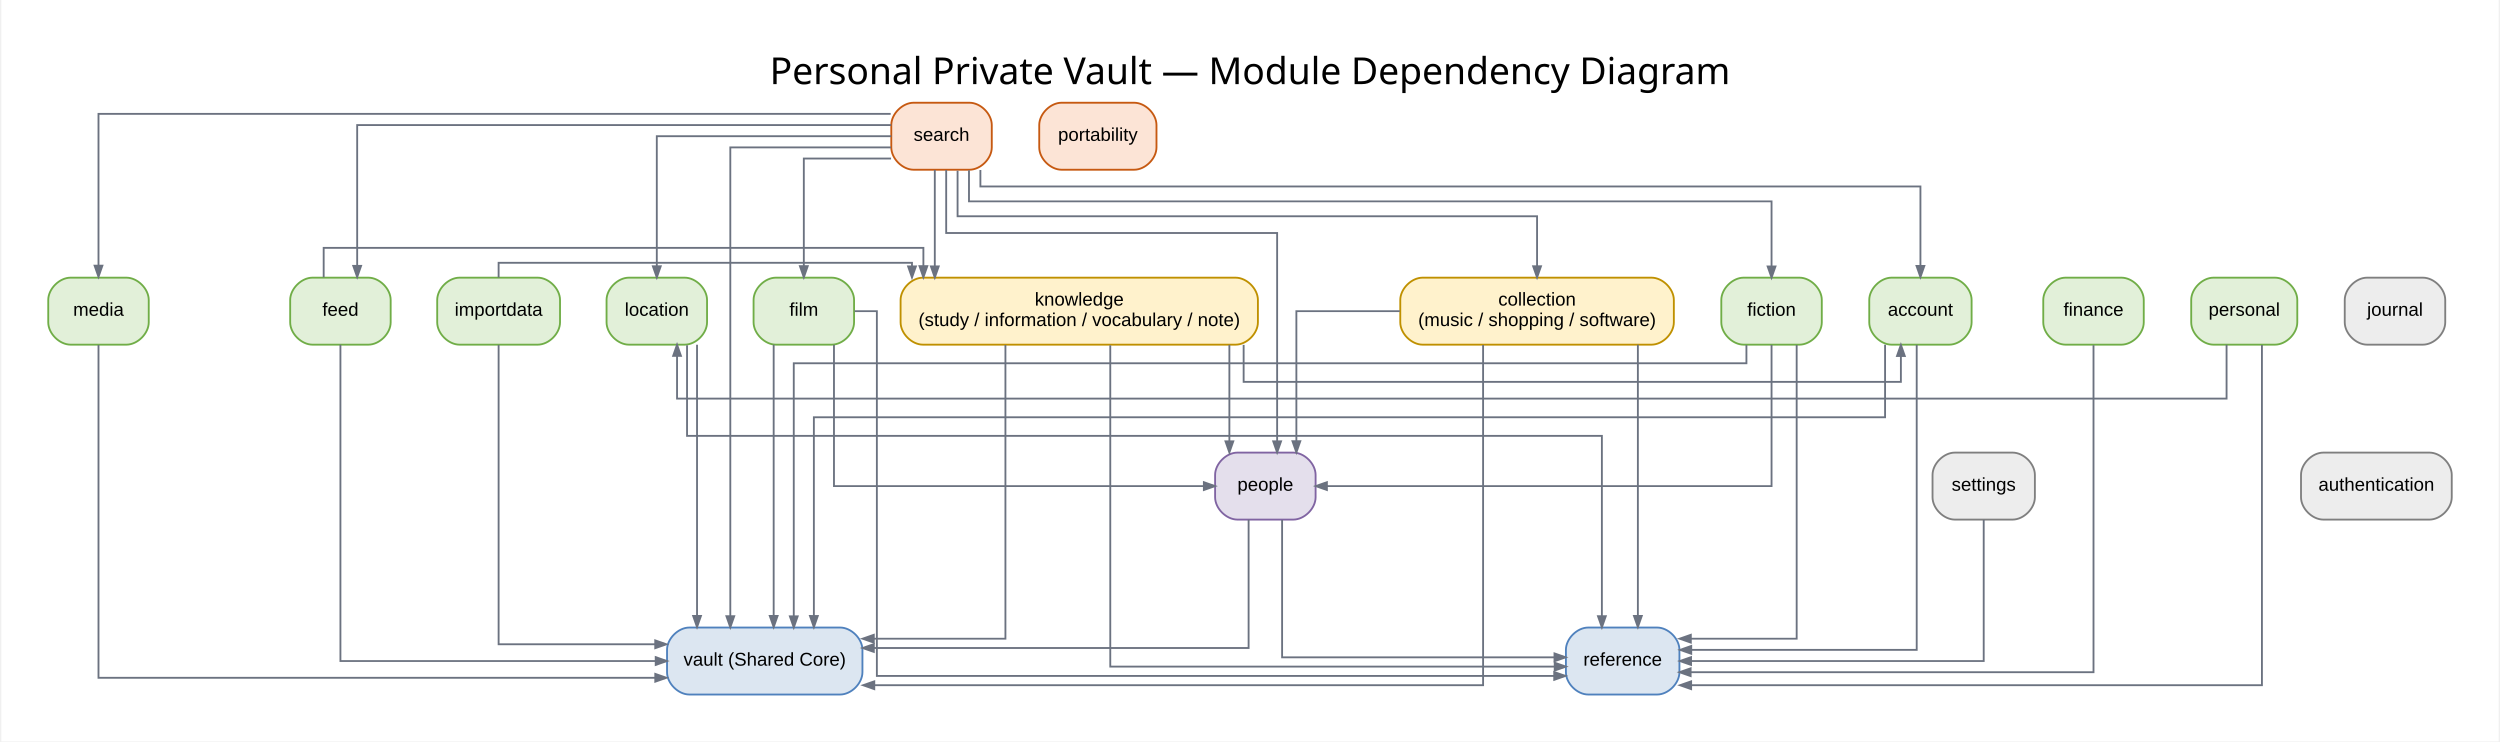
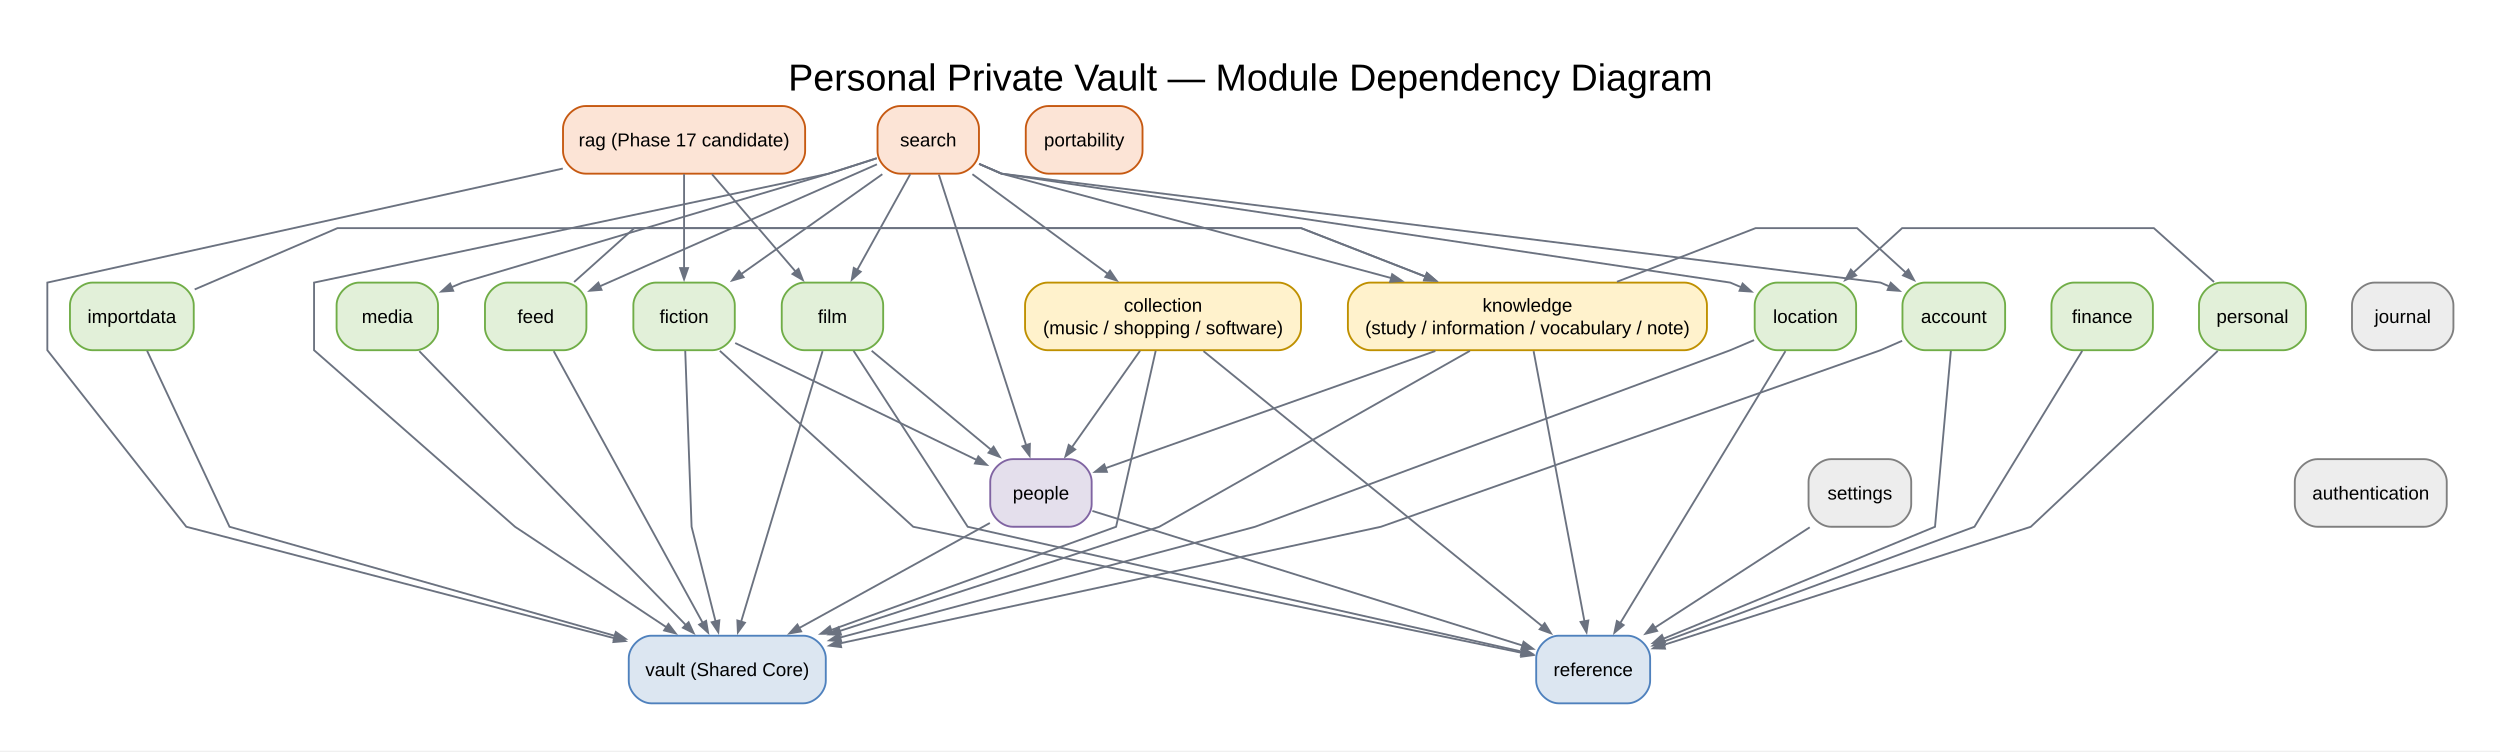
- <svg xmlns="http://www.w3.org/2000/svg" width="1342pt" height="398pt" viewBox="0.00 0.00 1341.90 398.40">
-   <g id="graph0" class="graph" transform="scale(1 1) rotate(0) translate(25.2 373.2)">
-     <polygon fill="white" stroke="transparent" points="-25.2,25.2 -25.2,-373.2 1316.7,-373.2 1316.7,25.2 -25.2,25.2" />
-     <text text-anchor="middle" x="645.75" y="-328" font-family="Arial Bold" font-size="20.00">Personal Private Vault — Module Dependency Diagram</text>
+ <svg xmlns="http://www.w3.org/2000/svg" width="1331pt" height="400pt" viewBox="0.00 0.00 1331.00 400.00">
+   <g id="graph0" class="graph" transform="scale(1 1) rotate(0) translate(25.2 374.45)">
+     <polygon fill="white" stroke="none" points="-25.2,25.2 -25.2,-374.45 1306.2,-374.45 1306.2,25.2 -25.2,25.2" />
+     <text xml:space="preserve" text-anchor="middle" x="640.5" y="-326.25" font-family="Arial" font-size="20.00">Personal Private Vault — Module Dependency Diagram</text>
    <g id="node1" class="node">
-       <path fill="#fce4d6" stroke="#c65911" d="M495,-318C495,-318 465,-318 465,-318 459,-318 453,-312 453,-306 453,-306 453,-294 453,-294 453,-288 459,-282 465,-282 465,-282 495,-282 495,-282 501,-282 507,-288 507,-294 507,-294 507,-306 507,-306 507,-312 501,-318 495,-318" />
-       <text text-anchor="middle" x="480" y="-297.5" font-family="Arial" font-size="10.00">search</text>
+       <path fill="#fce4d6" stroke="#c65911" d="M484,-318C484,-318 454,-318 454,-318 448,-318 442,-312 442,-306 442,-306 442,-294 442,-294 442,-288 448,-282 454,-282 454,-282 484,-282 484,-282 490,-282 496,-288 496,-294 496,-294 496,-306 496,-306 496,-312 490,-318 484,-318" />
+       <text xml:space="preserve" text-anchor="middle" x="469" y="-296.5" font-family="Arial" font-size="10.00">search</text>
    </g>
    <g id="node3" class="node">
-       <path fill="#e2f0d9" stroke="#70ad47" d="M172,-224C172,-224 142,-224 142,-224 136,-224 130,-218 130,-212 130,-212 130,-200 130,-200 130,-194 136,-188 142,-188 142,-188 172,-188 172,-188 178,-188 184,-194 184,-200 184,-200 184,-212 184,-212 184,-218 178,-224 172,-224" />
-       <text text-anchor="middle" x="157" y="-203.5" font-family="Arial" font-size="10.00">feed</text>
+       <path fill="#e2f0d9" stroke="#70ad47" d="M275,-224C275,-224 245,-224 245,-224 239,-224 233,-218 233,-212 233,-212 233,-200 233,-200 233,-194 239,-188 245,-188 245,-188 275,-188 275,-188 281,-188 287,-194 287,-200 287,-200 287,-212 287,-212 287,-218 281,-224 275,-224" />
+       <text xml:space="preserve" text-anchor="middle" x="260" y="-202.5" font-family="Arial" font-size="10.00">feed</text>
+     </g>
+     <g id="edge41" class="edge">
+       <path fill="none" stroke="#6b7280" d="M441.68,-286.97C403.81,-270.31 335.41,-240.19 294.2,-222.05" />
+       <polygon fill="#6b7280" stroke="#6b7280" points="295.05,-220.14 288.72,-219.64 293.36,-223.98 295.05,-220.14" />
+     </g>
+     <g id="node5" class="node">
+       <path fill="#fff2cc" stroke="#bf9000" d="M871.58,-224C871.58,-224 704.42,-224 704.42,-224 698.42,-224 692.42,-218 692.42,-212 692.42,-212 692.42,-200 692.42,-200 692.42,-194 698.42,-188 704.42,-188 704.42,-188 871.58,-188 871.58,-188 877.58,-188 883.58,-194 883.58,-200 883.58,-200 883.58,-212 883.58,-212 883.58,-218 877.58,-224 871.58,-224" />
+       <text xml:space="preserve" text-anchor="middle" x="788" y="-208.5" font-family="Arial" font-size="10.00">knowledge</text>
+       <text xml:space="preserve" text-anchor="middle" x="788" y="-196.5" font-family="Arial" font-size="10.00">(study / information / vocabulary / note)</text>
    </g>
    <g id="edge38" class="edge">
-       <path fill="none" stroke="#6b7280" d="M452.96,-306C376.79,-306 166,-306 166,-306 166,-306 166,-230.34 166,-230.34" />
-       <polygon fill="#6b7280" stroke="#6b7280" points="168.1,-230.34 166,-224.34 163.9,-230.34 168.1,-230.34" />
-     </g>
-     <g id="node5" class="node">
-       <path fill="#fff2cc" stroke="#bf9000" d="M638,-224C638,-224 470,-224 470,-224 464,-224 458,-218 458,-212 458,-212 458,-200 458,-200 458,-194 464,-188 470,-188 470,-188 638,-188 638,-188 644,-188 650,-194 650,-200 650,-200 650,-212 650,-212 650,-218 644,-224 638,-224" />
-       <text text-anchor="middle" x="554" y="-209" font-family="Arial" font-size="10.00">knowledge</text>
-       <text text-anchor="middle" x="554" y="-198" font-family="Arial" font-size="10.00">(study / information / vocabulary / note)</text>
+       <path fill="none" stroke="#6b7280" d="M496.09,-287.19C502.74,-284.29 508,-282 508,-282 508,-282 632.6,-248.63 715.56,-226.4" />
+       <polygon fill="#6b7280" stroke="#6b7280" points="715.99,-228.46 721.24,-224.88 714.9,-224.41 715.99,-228.46" />
+     </g>
+     <g id="node6" class="node">
+       <path fill="#fff2cc" stroke="#bf9000" d="M655.46,-224C655.46,-224 532.54,-224 532.54,-224 526.54,-224 520.54,-218 520.54,-212 520.54,-212 520.54,-200 520.54,-200 520.54,-194 526.54,-188 532.54,-188 532.54,-188 655.46,-188 655.46,-188 661.46,-188 667.46,-194 667.46,-200 667.46,-200 667.46,-212 667.46,-212 667.46,-218 661.46,-224 655.46,-224" />
+       <text xml:space="preserve" text-anchor="middle" x="594" y="-208.5" font-family="Arial" font-size="10.00">collection</text>
+       <text xml:space="preserve" text-anchor="middle" x="594" y="-196.5" font-family="Arial" font-size="10.00">(music / shopping / software)</text>
+     </g>
+     <g id="edge39" class="edge">
+       <path fill="none" stroke="#6b7280" d="M492.51,-281.7C512.94,-266.66 542.62,-244.82 564.61,-228.63" />
+       <polygon fill="#6b7280" stroke="#6b7280" points="565.79,-230.37 569.37,-225.12 563.3,-226.99 565.79,-230.37" />
+     </g>
+     <g id="node7" class="node">
+       <path fill="#e2f0d9" stroke="#70ad47" d="M1030.33,-224C1030.33,-224 999.67,-224 999.67,-224 993.67,-224 987.67,-218 987.67,-212 987.67,-212 987.67,-200 987.67,-200 987.67,-194 993.67,-188 999.67,-188 999.67,-188 1030.33,-188 1030.33,-188 1036.33,-188 1042.33,-194 1042.33,-200 1042.33,-200 1042.33,-212 1042.33,-212 1042.33,-218 1036.33,-224 1030.33,-224" />
+       <text xml:space="preserve" text-anchor="middle" x="1015" y="-202.5" font-family="Arial" font-size="10.00">account</text>
+     </g>
+     <g id="edge40" class="edge">
+       <path fill="none" stroke="#6b7280" d="M496.09,-287.19C502.74,-284.29 508,-282 508,-282 508,-282 976,-224 976,-224 976,-224 977.97,-223.14 981.02,-221.81" />
+       <polygon fill="#6b7280" stroke="#6b7280" points="981.44,-223.92 986.1,-219.6 979.76,-220.07 981.44,-223.92" />
+     </g>
+     <g id="node8" class="node">
+       <path fill="#e2f0d9" stroke="#70ad47" d="M354,-224C354,-224 324,-224 324,-224 318,-224 312,-218 312,-212 312,-212 312,-200 312,-200 312,-194 318,-188 324,-188 324,-188 354,-188 354,-188 360,-188 366,-194 366,-200 366,-200 366,-212 366,-212 366,-218 360,-224 354,-224" />
+       <text xml:space="preserve" text-anchor="middle" x="339" y="-202.5" font-family="Arial" font-size="10.00">fiction</text>
+     </g>
+     <g id="edge34" class="edge">
+       <path fill="none" stroke="#6b7280" d="M444.55,-281.7C423.21,-266.6 392.17,-244.63 369.27,-228.42" />
+       <polygon fill="#6b7280" stroke="#6b7280" points="370.69,-226.85 364.58,-225.1 368.26,-230.28 370.69,-226.85" />
+     </g>
+     <g id="node9" class="node">
+       <path fill="#e2f0d9" stroke="#70ad47" d="M433,-224C433,-224 403,-224 403,-224 397,-224 391,-218 391,-212 391,-212 391,-200 391,-200 391,-194 397,-188 403,-188 403,-188 433,-188 433,-188 439,-188 445,-194 445,-200 445,-200 445,-212 445,-212 445,-218 439,-224 433,-224" />
+       <text xml:space="preserve" text-anchor="middle" x="418" y="-202.5" font-family="Arial" font-size="10.00">film</text>
    </g>
    <g id="edge35" class="edge">
-       <path fill="none" stroke="#6b7280" d="M476.38,-281.88C476.38,-281.88 476.38,-230.07 476.38,-230.07" />
-       <polygon fill="#6b7280" stroke="#6b7280" points="478.48,-230.07 476.38,-224.07 474.28,-230.07 478.48,-230.07" />
-     </g>
-     <g id="node6" class="node">
-       <path fill="#fff2cc" stroke="#bf9000" d="M861.5,-224C861.5,-224 738.5,-224 738.5,-224 732.5,-224 726.5,-218 726.5,-212 726.5,-212 726.5,-200 726.5,-200 726.5,-194 732.5,-188 738.5,-188 738.5,-188 861.5,-188 861.5,-188 867.5,-188 873.5,-194 873.5,-200 873.5,-200 873.5,-212 873.5,-212 873.5,-218 867.5,-224 861.5,-224" />
-       <text text-anchor="middle" x="800" y="-209" font-family="Arial" font-size="10.00">collection</text>
-       <text text-anchor="middle" x="800" y="-198" font-family="Arial" font-size="10.00">(music / shopping / software)</text>
+       <path fill="none" stroke="#6b7280" d="M459.41,-281.7C451.43,-267.3 439.99,-246.67 431.16,-230.74" />
+       <polygon fill="#6b7280" stroke="#6b7280" points="433.03,-229.78 428.28,-225.55 429.36,-231.82 433.03,-229.78" />
+     </g>
+     <g id="node10" class="node">
+       <path fill="#e2f0d9" stroke="#70ad47" d="M196,-224C196,-224 166,-224 166,-224 160,-224 154,-218 154,-212 154,-212 154,-200 154,-200 154,-194 160,-188 166,-188 166,-188 196,-188 196,-188 202,-188 208,-194 208,-200 208,-200 208,-212 208,-212 208,-218 202,-224 196,-224" />
+       <text xml:space="preserve" text-anchor="middle" x="181" y="-202.5" font-family="Arial" font-size="10.00">media</text>
    </g>
    <g id="edge36" class="edge">
-       <path fill="none" stroke="#6b7280" d="M488.62,-281.51C488.62,-269.86 488.62,-257 488.62,-257 488.62,-257 800,-257 800,-257 800,-257 800,-230.12 800,-230.12" />
-       <polygon fill="#6b7280" stroke="#6b7280" points="802.1,-230.12 800,-224.12 797.9,-230.12 802.1,-230.12" />
-     </g>
-     <g id="node7" class="node">
-       <path fill="#e2f0d9" stroke="#70ad47" d="M1021.5,-224C1021.5,-224 990.5,-224 990.5,-224 984.5,-224 978.5,-218 978.5,-212 978.5,-212 978.5,-200 978.5,-200 978.5,-194 984.5,-188 990.5,-188 990.5,-188 1021.5,-188 1021.5,-188 1027.5,-188 1033.5,-194 1033.5,-200 1033.5,-200 1033.5,-212 1033.5,-212 1033.5,-218 1027.5,-224 1021.5,-224" />
-       <text text-anchor="middle" x="1006" y="-203.5" font-family="Arial" font-size="10.00">account</text>
+       <path fill="none" stroke="#6b7280" d="M441.57,-290.2C428.64,-286.05 416,-282 416,-282 416,-282 221,-224 221,-224 221,-224 218.69,-223.02 215.18,-221.53" />
+       <polygon fill="#6b7280" stroke="#6b7280" points="216.08,-219.63 209.74,-219.21 214.44,-223.49 216.08,-219.63" />
+     </g>
+     <g id="node11" class="node">
+       <path fill="#e2f0d9" stroke="#70ad47" d="M951,-224C951,-224 921,-224 921,-224 915,-224 909,-218 909,-212 909,-212 909,-200 909,-200 909,-194 915,-188 921,-188 921,-188 951,-188 951,-188 957,-188 963,-194 963,-200 963,-200 963,-212 963,-212 963,-218 957,-224 951,-224" />
+       <text xml:space="preserve" text-anchor="middle" x="936" y="-202.5" font-family="Arial" font-size="10.00">location</text>
    </g>
    <g id="edge37" class="edge">
-       <path fill="none" stroke="#6b7280" d="M500.88,-281.84C500.88,-276.96 500.88,-273 500.88,-273 500.88,-273 1006,-273 1006,-273 1006,-273 1006,-230.31 1006,-230.31" />
-       <polygon fill="#6b7280" stroke="#6b7280" points="1008.1,-230.31 1006,-224.31 1003.9,-230.31 1008.1,-230.31" />
-     </g>
-     <g id="node8" class="node">
-       <path fill="#e2f0d9" stroke="#70ad47" d="M941,-224C941,-224 911,-224 911,-224 905,-224 899,-218 899,-212 899,-212 899,-200 899,-200 899,-194 905,-188 911,-188 911,-188 941,-188 941,-188 947,-188 953,-194 953,-200 953,-200 953,-212 953,-212 953,-218 947,-224 941,-224" />
-       <text text-anchor="middle" x="926" y="-203.5" font-family="Arial" font-size="10.00">fiction</text>
+       <path fill="none" stroke="#6b7280" d="M496.09,-287.19C502.74,-284.29 508,-282 508,-282 508,-282 896,-224 896,-224 896,-224 898.31,-223.02 901.82,-221.53" />
+       <polygon fill="#6b7280" stroke="#6b7280" points="902.56,-223.49 907.26,-219.21 900.92,-219.63 902.56,-223.49" />
+     </g>
+     <g id="node15" class="node">
+       <path fill="#e4dfec" stroke="#8064a2" d="M544,-130C544,-130 514,-130 514,-130 508,-130 502,-124 502,-118 502,-118 502,-106 502,-106 502,-100 508,-94 514,-94 514,-94 544,-94 544,-94 550,-94 556,-100 556,-106 556,-106 556,-118 556,-118 556,-124 550,-130 544,-130" />
+       <text xml:space="preserve" text-anchor="middle" x="529" y="-108.5" font-family="Arial" font-size="10.00">people</text>
+     </g>
+     <g id="edge33" class="edge">
+       <path fill="none" stroke="#6b7280" d="M474.64,-281.5C485.39,-248.18 508.82,-175.56 521.11,-137.46" />
+       <polygon fill="#6b7280" stroke="#6b7280" points="523.11,-138.11 522.95,-131.76 519.11,-136.82 523.11,-138.11" />
+     </g>
+     <g id="node18" class="node">
+       <path fill="#dce6f1" stroke="#4f81bd" d="M402.45,-36C402.45,-36 321.55,-36 321.55,-36 315.55,-36 309.55,-30 309.55,-24 309.55,-24 309.55,-12 309.55,-12 309.55,-6 315.55,0 321.55,0 321.55,0 402.45,0 402.45,0 408.45,0 414.45,-6 414.45,-12 414.45,-12 414.45,-24 414.45,-24 414.45,-30 408.45,-36 402.45,-36" />
+       <text xml:space="preserve" text-anchor="middle" x="362" y="-14.5" font-family="Arial" font-size="10.00">vault (Shared Core)</text>
+     </g>
+     <g id="edge32" class="edge">
+       <path fill="none" stroke="#6b7280" d="M441.57,-290.2C428.64,-286.05 416,-282 416,-282 416,-282 142,-224 142,-224 142,-224 142,-188 142,-188 142,-188 249,-94 249,-94 249,-94 296.33,-62.58 329.73,-40.42" />
+       <polygon fill="#6b7280" stroke="#6b7280" points="330.69,-42.3 334.53,-37.23 328.37,-38.8 330.69,-42.3" />
+     </g>
+     <g id="node2" class="node">
+       <path fill="#fce4d6" stroke="#c65911" d="M571.08,-318C571.08,-318 532.92,-318 532.92,-318 526.92,-318 520.92,-312 520.92,-306 520.92,-306 520.92,-294 520.92,-294 520.92,-288 526.92,-282 532.92,-282 532.92,-282 571.08,-282 571.08,-282 577.08,-282 583.08,-288 583.08,-294 583.08,-294 583.08,-306 583.08,-306 583.08,-312 577.08,-318 571.08,-318" />
+       <text xml:space="preserve" text-anchor="middle" x="552" y="-296.5" font-family="Arial" font-size="10.00">portability</text>
+     </g>
+     <g id="edge26" class="edge">
+       <path fill="none" stroke="#6b7280" d="M280.45,-224.31C295.19,-237.5 312.5,-253 312.5,-253 312.5,-253 667.5,-253 667.5,-253 667.5,-253 701.9,-239.58 733.93,-227.09" />
+       <polygon fill="#6b7280" stroke="#6b7280" points="734.48,-229.13 739.31,-224.99 732.96,-225.21 734.48,-229.13" />
+     </g>
+     <g id="edge25" class="edge">
+       <path fill="none" stroke="#6b7280" d="M269.6,-187.5C288.02,-153.9 328.36,-80.35 349.11,-42.51" />
+       <polygon fill="#6b7280" stroke="#6b7280" points="350.73,-43.91 351.78,-37.64 347.05,-41.89 350.73,-43.91" />
+     </g>
+     <g id="node4" class="node">
+       <path fill="#e2f0d9" stroke="#70ad47" d="M65.95,-224C65.95,-224 24.05,-224 24.05,-224 18.05,-224 12.05,-218 12.05,-212 12.05,-212 12.05,-200 12.05,-200 12.05,-194 18.05,-188 24.05,-188 24.05,-188 65.95,-188 65.95,-188 71.95,-188 77.95,-194 77.95,-200 77.95,-200 77.95,-212 77.95,-212 77.95,-218 71.95,-224 65.95,-224" />
+       <text xml:space="preserve" text-anchor="middle" x="45" y="-202.5" font-family="Arial" font-size="10.00">importdata</text>
+     </g>
+     <g id="edge28" class="edge">
+       <path fill="none" stroke="#6b7280" d="M78.45,-220.36C110.65,-234.18 154.5,-253 154.5,-253 154.5,-253 667.5,-253 667.5,-253 667.5,-253 701.9,-239.58 733.93,-227.09" />
+       <polygon fill="#6b7280" stroke="#6b7280" points="734.48,-229.13 739.31,-224.99 732.96,-225.21 734.48,-229.13" />
+     </g>
+     <g id="edge27" class="edge">
+       <path fill="none" stroke="#6b7280" d="M53.12,-187.66C67.75,-156.44 97,-94 97,-94 97,-94 224.25,-57.99 302.39,-35.87" />
+       <polygon fill="#6b7280" stroke="#6b7280" points="302.67,-37.97 307.87,-34.32 301.53,-33.93 302.67,-37.97" />
+     </g>
+     <g id="edge19" class="edge">
+       <path fill="none" stroke="#6b7280" d="M835.67,-224.44C869.71,-237.61 909.5,-253 909.5,-253 909.5,-253 963.5,-253 963.5,-253 963.5,-253 976.5,-241.13 989.44,-229.33" />
+       <polygon fill="#6b7280" stroke="#6b7280" points="990.81,-230.92 993.82,-225.33 987.98,-227.82 990.81,-230.92" />
+     </g>
+     <g id="edge17" class="edge">
+       <path fill="none" stroke="#6b7280" d="M738.98,-187.59C687.61,-169.34 608.26,-141.15 563.25,-125.16" />
+       <polygon fill="#6b7280" stroke="#6b7280" points="564.11,-123.24 557.75,-123.21 562.7,-127.2 564.11,-123.24" />
+     </g>
+     <g id="edge16" class="edge">
+       <path fill="none" stroke="#6b7280" d="M757.38,-187.66C702.25,-156.44 592,-94 592,-94 592,-94 489.81,-60.68 421.66,-38.45" />
+       <polygon fill="#6b7280" stroke="#6b7280" points="422.56,-36.54 416.21,-36.68 421.26,-40.53 422.56,-36.54" />
+     </g>
+     <g id="node19" class="node">
+       <path fill="#dce6f1" stroke="#4f81bd" d="M841.33,-36C841.33,-36 804.67,-36 804.67,-36 798.67,-36 792.67,-30 792.67,-24 792.67,-24 792.67,-12 792.67,-12 792.67,-6 798.67,0 804.67,0 804.67,0 841.33,0 841.33,0 847.33,0 853.33,-6 853.33,-12 853.33,-12 853.33,-24 853.33,-24 853.33,-30 847.33,-36 841.33,-36" />
+       <text xml:space="preserve" text-anchor="middle" x="823" y="-14.5" font-family="Arial" font-size="10.00">reference</text>
+     </g>
+     <g id="edge18" class="edge">
+       <path fill="none" stroke="#6b7280" d="M791.29,-187.5C797.56,-154.18 811.23,-81.56 818.4,-43.46" />
+       <polygon fill="#6b7280" stroke="#6b7280" points="820.42,-44.09 819.46,-37.8 816.29,-43.31 820.42,-44.09" />
+     </g>
+     <g id="edge21" class="edge">
+       <path fill="none" stroke="#6b7280" d="M581.77,-187.7C571.51,-173.17 556.77,-152.3 545.47,-136.31" />
+       <polygon fill="#6b7280" stroke="#6b7280" points="547.22,-135.15 542.04,-131.46 543.79,-137.58 547.22,-135.15" />
+     </g>
+     <g id="edge20" class="edge">
+       <path fill="none" stroke="#6b7280" d="M590.09,-187.66C583.06,-156.44 569,-94 569,-94 569,-94 478.54,-61.23 417.22,-39.01" />
+       <polygon fill="#6b7280" stroke="#6b7280" points="418.05,-37.07 411.69,-37.01 416.62,-41.02 418.05,-37.07" />
+     </g>
+     <g id="edge22" class="edge">
+       <path fill="none" stroke="#6b7280" d="M615.54,-187.5C657.51,-153.42 750.1,-78.21 796.05,-40.89" />
+       <polygon fill="#6b7280" stroke="#6b7280" points="797.17,-42.68 800.51,-37.27 794.52,-39.42 797.17,-42.68" />
+     </g>
+     <g id="edge23" class="edge">
+       <path fill="none" stroke="#6b7280" d="M987.49,-193.01C981.04,-190.2 976,-188 976,-188 976,-188 710,-94 710,-94 710,-94 521.75,-53.43 422.16,-31.97" />
+       <polygon fill="#6b7280" stroke="#6b7280" points="422.64,-29.92 416.33,-30.71 421.76,-34.03 422.64,-29.92" />
+     </g>
+     <g id="edge24" class="edge">
+       <path fill="none" stroke="#6b7280" d="M1013.44,-187.66C1010.62,-156.44 1005,-94 1005,-94 1005,-94 913.66,-56.36 860.4,-34.41" />
+       <polygon fill="#6b7280" stroke="#6b7280" points="861.21,-32.47 854.86,-32.13 859.61,-36.36 861.21,-32.47" />
+     </g>
+     <g id="edge8" class="edge">
+       <path fill="none" stroke="#6b7280" d="M366.22,-191.82C400.13,-175.4 458.07,-147.35 494.9,-129.51" />
+       <polygon fill="#6b7280" stroke="#6b7280" points="495.67,-131.47 500.16,-126.97 493.84,-127.69 495.67,-131.47" />
+     </g>
+     <g id="edge7" class="edge">
+       <path fill="none" stroke="#6b7280" d="M339.62,-187.66C340.75,-156.44 343,-94 343,-94 343,-94 350.25,-65.39 355.79,-43.51" />
+       <polygon fill="#6b7280" stroke="#6b7280" points="357.78,-44.19 357.22,-37.86 353.71,-43.16 357.78,-44.19" />
+     </g>
+     <g id="edge9" class="edge">
+       <path fill="none" stroke="#6b7280" d="M358.06,-187.66C392.38,-156.44 461,-94 461,-94 461,-94 692.47,-46.04 785.22,-26.83" />
+       <polygon fill="#6b7280" stroke="#6b7280" points="785.52,-28.91 790.97,-25.64 784.66,-24.8 785.52,-28.91" />
+     </g>
+     <g id="edge11" class="edge">
+       <path fill="none" stroke="#6b7280" d="M438.88,-187.7C457.02,-172.66 483.37,-150.82 502.9,-134.63" />
+       <polygon fill="#6b7280" stroke="#6b7280" points="503.77,-136.64 507.05,-131.19 501.09,-133.4 503.77,-136.64" />
+     </g>
+     <g id="edge10" class="edge">
+       <path fill="none" stroke="#6b7280" d="M412.73,-187.5C402.7,-154.18 380.84,-81.56 369.36,-43.46" />
+       <polygon fill="#6b7280" stroke="#6b7280" points="371.39,-42.91 367.65,-37.77 367.37,-44.12 371.39,-42.91" />
+     </g>
+     <g id="edge12" class="edge">
+       <path fill="none" stroke="#6b7280" d="M429.25,-187.66C449.5,-156.44 490,-94 490,-94 490,-94 697.56,-47.25 784.94,-27.57" />
+       <polygon fill="#6b7280" stroke="#6b7280" points="785.4,-29.62 790.79,-26.25 784.48,-25.52 785.4,-29.62" />
+     </g>
+     <g id="edge13" class="edge">
+       <path fill="none" stroke="#6b7280" d="M198.03,-187.5C230.99,-153.63 303.49,-79.13 340.03,-41.58" />
+       <polygon fill="#6b7280" stroke="#6b7280" points="341.41,-43.17 344.09,-37.4 338.4,-40.24 341.41,-43.17" />
+     </g>
+     <g id="edge14" class="edge">
+       <path fill="none" stroke="#6b7280" d="M908.66,-193.38C901.62,-190.39 896,-188 896,-188 896,-188 643,-94 643,-94 643,-94 504.17,-56.95 421.67,-34.93" />
+       <polygon fill="#6b7280" stroke="#6b7280" points="422.65,-33.02 416.32,-33.5 421.57,-37.07 422.65,-33.02" />
+     </g>
+     <g id="edge15" class="edge">
+       <path fill="none" stroke="#6b7280" d="M925.37,-187.5C904.96,-153.9 860.27,-80.35 837.28,-42.51" />
+       <polygon fill="#6b7280" stroke="#6b7280" points="839.22,-41.65 834.31,-37.61 835.63,-43.83 839.22,-41.65" />
+     </g>
+     <g id="node12" class="node">
+       <path fill="#e2f0d9" stroke="#70ad47" d="M1109,-224C1109,-224 1079,-224 1079,-224 1073,-224 1067,-218 1067,-212 1067,-212 1067,-200 1067,-200 1067,-194 1073,-188 1079,-188 1079,-188 1109,-188 1109,-188 1115,-188 1121,-194 1121,-200 1121,-200 1121,-212 1121,-212 1121,-218 1115,-224 1109,-224" />
+       <text xml:space="preserve" text-anchor="middle" x="1094" y="-202.5" font-family="Arial" font-size="10.00">finance</text>
+     </g>
+     <g id="edge29" class="edge">
+       <path fill="none" stroke="#6b7280" d="M1083.38,-187.66C1064.25,-156.44 1026,-94 1026,-94 1026,-94 918.91,-54.43 860.29,-32.78" />
+       <polygon fill="#6b7280" stroke="#6b7280" points="861.17,-30.86 854.81,-30.75 859.71,-34.8 861.17,-30.86" />
+     </g>
+     <g id="node13" class="node">
+       <path fill="#ededed" stroke="#7f7f7f" d="M1269,-224C1269,-224 1239,-224 1239,-224 1233,-224 1227,-218 1227,-212 1227,-212 1227,-200 1227,-200 1227,-194 1233,-188 1239,-188 1239,-188 1269,-188 1269,-188 1275,-188 1281,-194 1281,-200 1281,-200 1281,-212 1281,-212 1281,-218 1275,-224 1269,-224" />
+       <text xml:space="preserve" text-anchor="middle" x="1254" y="-202.5" font-family="Arial" font-size="10.00">journal</text>
+     </g>
+     <g id="node14" class="node">
+       <path fill="#e2f0d9" stroke="#70ad47" d="M1190.45,-224C1190.45,-224 1157.55,-224 1157.55,-224 1151.55,-224 1145.55,-218 1145.55,-212 1145.55,-212 1145.55,-200 1145.55,-200 1145.55,-194 1151.55,-188 1157.55,-188 1157.55,-188 1190.45,-188 1190.45,-188 1196.45,-188 1202.45,-194 1202.45,-200 1202.45,-200 1202.45,-212 1202.45,-212 1202.45,-218 1196.45,-224 1190.45,-224" />
+       <text xml:space="preserve" text-anchor="middle" x="1174" y="-202.5" font-family="Arial" font-size="10.00">personal</text>
    </g>
    <g id="edge31" class="edge">
-       <path fill="none" stroke="#6b7280" d="M494.75,-281.68C494.75,-273.21 494.75,-265 494.75,-265 494.75,-265 926,-265 926,-265 926,-265 926,-230.02 926,-230.02" />
-       <polygon fill="#6b7280" stroke="#6b7280" points="928.1,-230.02 926,-224.02 923.9,-230.02 928.1,-230.02" />
-     </g>
-     <g id="node9" class="node">
-       <path fill="#e2f0d9" stroke="#70ad47" d="M421,-224C421,-224 391,-224 391,-224 385,-224 379,-218 379,-212 379,-212 379,-200 379,-200 379,-194 385,-188 391,-188 391,-188 421,-188 421,-188 427,-188 433,-194 433,-200 433,-200 433,-212 433,-212 433,-218 427,-224 421,-224" />
-       <text text-anchor="middle" x="406" y="-203.5" font-family="Arial" font-size="10.00">film</text>
-     </g>
-     <g id="edge32" class="edge">
-       <path fill="none" stroke="#6b7280" d="M452.87,-288C431.75,-288 406,-288 406,-288 406,-288 406,-230.2 406,-230.2" />
-       <polygon fill="#6b7280" stroke="#6b7280" points="408.1,-230.2 406,-224.2 403.9,-230.2 408.1,-230.2" />
-     </g>
-     <g id="node10" class="node">
-       <path fill="#e2f0d9" stroke="#70ad47" d="M42,-224C42,-224 12,-224 12,-224 6,-224 0,-218 0,-212 0,-212 0,-200 0,-200 0,-194 6,-188 12,-188 12,-188 42,-188 42,-188 48,-188 54,-194 54,-200 54,-200 54,-212 54,-212 54,-218 48,-224 42,-224" />
-       <text text-anchor="middle" x="27" y="-203.5" font-family="Arial" font-size="10.00">media</text>
-     </g>
-     <g id="edge33" class="edge">
-       <path fill="none" stroke="#6b7280" d="M452.68,-312C354.74,-312 27,-312 27,-312 27,-312 27,-230.46 27,-230.46" />
-       <polygon fill="#6b7280" stroke="#6b7280" points="29.1,-230.46 27,-224.46 24.9,-230.46 29.1,-230.46" />
-     </g>
-     <g id="node11" class="node">
-       <path fill="#e2f0d9" stroke="#70ad47" d="M342,-224C342,-224 312,-224 312,-224 306,-224 300,-218 300,-212 300,-212 300,-200 300,-200 300,-194 306,-188 312,-188 312,-188 342,-188 342,-188 348,-188 354,-194 354,-200 354,-200 354,-212 354,-212 354,-218 348,-224 342,-224" />
-       <text text-anchor="middle" x="327" y="-203.5" font-family="Arial" font-size="10.00">location</text>
-     </g>
-     <g id="edge34" class="edge">
-       <path fill="none" stroke="#6b7280" d="M453,-300C409.08,-300 327,-300 327,-300 327,-300 327,-230.12 327,-230.12" />
-       <polygon fill="#6b7280" stroke="#6b7280" points="329.1,-230.12 327,-224.12 324.9,-230.12 329.1,-230.12" />
-     </g>
-     <g id="node15" class="node">
-       <path fill="#e4dfec" stroke="#8064a2" d="M669,-130C669,-130 639,-130 639,-130 633,-130 627,-124 627,-118 627,-118 627,-106 627,-106 627,-100 633,-94 639,-94 639,-94 669,-94 669,-94 675,-94 681,-100 681,-106 681,-106 681,-118 681,-118 681,-124 675,-130 669,-130" />
-       <text text-anchor="middle" x="654" y="-109.5" font-family="Arial" font-size="10.00">people</text>
+       <path fill="none" stroke="#6b7280" d="M1153.55,-224.31C1138.81,-237.5 1121.5,-253 1121.5,-253 1121.5,-253 987.5,-253 987.5,-253 987.5,-253 974.5,-241.13 961.56,-229.33" />
+       <polygon fill="#6b7280" stroke="#6b7280" points="963.02,-227.82 957.18,-225.33 960.19,-230.92 963.02,-227.82" />
    </g>
    <g id="edge30" class="edge">
-       <path fill="none" stroke="#6b7280" d="M482.5,-281.81C482.5,-266.82 482.5,-248 482.5,-248 482.5,-248 660.33,-248 660.33,-248 660.33,-248 660.33,-136.06 660.33,-136.06" />
-       <polygon fill="#6b7280" stroke="#6b7280" points="662.43,-136.06 660.33,-130.06 658.23,-136.06 662.43,-136.06" />
-     </g>
-     <g id="node18" class="node">
-       <path fill="#dce6f1" stroke="#4f81bd" d="M425.5,-36C425.5,-36 344.5,-36 344.5,-36 338.5,-36 332.5,-30 332.5,-24 332.5,-24 332.5,-12 332.5,-12 332.5,-6 338.5,0 344.5,0 344.5,0 425.5,0 425.5,0 431.5,0 437.5,-6 437.5,-12 437.5,-12 437.5,-24 437.5,-24 437.5,-30 431.5,-36 425.5,-36" />
-       <text text-anchor="middle" x="385" y="-15.5" font-family="Arial" font-size="10.00">vault (Shared Core)</text>
-     </g>
-     <g id="edge29" class="edge">
-       <path fill="none" stroke="#6b7280" d="M452.81,-294C419.24,-294 366.5,-294 366.5,-294 366.5,-294 366.5,-42.11 366.5,-42.11" />
-       <polygon fill="#6b7280" stroke="#6b7280" points="368.6,-42.11 366.5,-36.11 364.4,-42.11 368.6,-42.11" />
-     </g>
-     <g id="node2" class="node">
-       <path fill="#fce4d6" stroke="#c65911" d="M583.5,-318C583.5,-318 544.5,-318 544.5,-318 538.5,-318 532.5,-312 532.5,-306 532.5,-306 532.5,-294 532.5,-294 532.5,-288 538.5,-282 544.5,-282 544.5,-282 583.5,-282 583.5,-282 589.5,-282 595.5,-288 595.5,-294 595.5,-294 595.5,-306 595.5,-306 595.5,-312 589.5,-318 583.5,-318" />
-       <text text-anchor="middle" x="564" y="-297.5" font-family="Arial" font-size="10.00">portability</text>
-     </g>
-     <g id="edge23" class="edge">
-       <path fill="none" stroke="#6b7280" d="M148,-224.19C148,-232.28 148,-240 148,-240 148,-240 470.25,-240 470.25,-240 470.25,-240 470.25,-230.19 470.25,-230.19" />
-       <polygon fill="#6b7280" stroke="#6b7280" points="472.35,-230.19 470.25,-224.19 468.15,-230.19 472.35,-230.19" />
-     </g>
-     <g id="edge22" class="edge">
-       <path fill="none" stroke="#6b7280" d="M157,-187.97C157,-140.92 157,-18 157,-18 157,-18 326.41,-18 326.41,-18" />
-       <polygon fill="#6b7280" stroke="#6b7280" points="326.41,-20.1 332.41,-18 326.41,-15.9 326.41,-20.1" />
-     </g>
-     <g id="node4" class="node">
-       <path fill="#e2f0d9" stroke="#70ad47" d="M263,-224C263,-224 221,-224 221,-224 215,-224 209,-218 209,-212 209,-212 209,-200 209,-200 209,-194 215,-188 221,-188 221,-188 263,-188 263,-188 269,-188 275,-194 275,-200 275,-200 275,-212 275,-212 275,-218 269,-224 263,-224" />
-       <text text-anchor="middle" x="242" y="-203.5" font-family="Arial" font-size="10.00">importdata</text>
-     </g>
-     <g id="edge25" class="edge">
-       <path fill="none" stroke="#6b7280" d="M242,-224.06C242,-228.49 242,-232 242,-232 242,-232 464.12,-232 464.12,-232 464.12,-232 464.12,-230.06 464.12,-230.06" />
-       <polygon fill="#6b7280" stroke="#6b7280" points="466.23,-230.06 464.12,-224.06 462.03,-230.06 466.23,-230.06" />
-     </g>
-     <g id="edge24" class="edge">
-       <path fill="none" stroke="#6b7280" d="M242,-187.85C242,-142.34 242,-27 242,-27 242,-27 326.16,-27 326.16,-27" />
-       <polygon fill="#6b7280" stroke="#6b7280" points="326.16,-29.1 332.16,-27 326.16,-24.9 326.16,-29.1" />
-     </g>
-     <g id="edge16" class="edge">
-       <path fill="none" stroke="#6b7280" d="M642.33,-187.89C642.33,-178.1 642.33,-168 642.33,-168 642.33,-168 995.5,-168 995.5,-168 995.5,-168 995.5,-181.89 995.5,-181.89" />
-       <polygon fill="#6b7280" stroke="#6b7280" points="993.4,-181.89 995.5,-187.89 997.6,-181.89 993.4,-181.89" />
-     </g>
-     <g id="edge14" class="edge">
-       <path fill="none" stroke="#6b7280" d="M634.67,-187.88C634.67,-187.88 634.67,-136.07 634.67,-136.07" />
-       <polygon fill="#6b7280" stroke="#6b7280" points="636.77,-136.07 634.67,-130.07 632.57,-136.07 636.77,-136.07" />
-     </g>
-     <g id="edge13" class="edge">
-       <path fill="none" stroke="#6b7280" d="M514.33,-187.83C514.33,-142.86 514.33,-30 514.33,-30 514.33,-30 443.6,-30 443.6,-30" />
-       <polygon fill="#6b7280" stroke="#6b7280" points="443.6,-27.9 437.6,-30 443.6,-32.1 443.6,-27.9" />
-     </g>
-     <g id="node19" class="node">
-       <path fill="#dce6f1" stroke="#4f81bd" d="M864.5,-36C864.5,-36 827.5,-36 827.5,-36 821.5,-36 815.5,-30 815.5,-24 815.5,-24 815.5,-12 815.5,-12 815.5,-6 821.5,0 827.5,0 827.5,0 864.5,0 864.5,0 870.5,0 876.5,-6 876.5,-12 876.5,-12 876.5,-24 876.5,-24 876.5,-30 870.5,-36 864.5,-36" />
-       <text text-anchor="middle" x="846" y="-15.5" font-family="Arial" font-size="10.00">reference</text>
-     </g>
-     <g id="edge15" class="edge">
-       <path fill="none" stroke="#6b7280" d="M570.67,-187.69C570.67,-139.88 570.67,-15 570.67,-15 570.67,-15 809.48,-15 809.48,-15" />
-       <polygon fill="#6b7280" stroke="#6b7280" points="809.48,-17.1 815.48,-15 809.48,-12.9 809.48,-17.1" />
-     </g>
-     <g id="edge18" class="edge">
-       <path fill="none" stroke="#6b7280" d="M726.27,-206C697.22,-206 670.67,-206 670.67,-206 670.67,-206 670.67,-136.12 670.67,-136.12" />
-       <polygon fill="#6b7280" stroke="#6b7280" points="672.77,-136.12 670.67,-130.12 668.57,-136.12 672.77,-136.12" />
-     </g>
-     <g id="edge17" class="edge">
-       <path fill="none" stroke="#6b7280" d="M771,-187.81C771,-138.33 771,-5 771,-5 771,-5 443.86,-5 443.86,-5" />
-       <polygon fill="#6b7280" stroke="#6b7280" points="443.86,-2.9 437.86,-5 443.86,-7.1 443.86,-2.9" />
-     </g>
-     <g id="edge19" class="edge">
-       <path fill="none" stroke="#6b7280" d="M854.17,-187.97C854.17,-187.97 854.17,-42.25 854.17,-42.25" />
-       <polygon fill="#6b7280" stroke="#6b7280" points="856.27,-42.25 854.17,-36.25 852.07,-42.25 856.27,-42.25" />
-     </g>
-     <g id="edge20" class="edge">
-       <path fill="none" stroke="#6b7280" d="M987,-187.96C987,-171.27 987,-149 987,-149 987,-149 411.4,-149 411.4,-149 411.4,-149 411.4,-42.21 411.4,-42.21" />
-       <polygon fill="#6b7280" stroke="#6b7280" points="413.5,-42.21 411.4,-36.21 409.3,-42.22 413.5,-42.21" />
-     </g>
-     <g id="edge21" class="edge">
-       <path fill="none" stroke="#6b7280" d="M1004,-187.88C1004,-141.85 1004,-24 1004,-24 1004,-24 882.84,-24 882.84,-24" />
-       <polygon fill="#6b7280" stroke="#6b7280" points="882.84,-21.9 876.84,-24 882.84,-26.1 882.84,-21.9" />
+       <path fill="none" stroke="#6b7280" d="M1155.56,-187.66C1122.38,-156.44 1056,-94 1056,-94 1056,-94 926.25,-52.23 860.4,-31.04" />
+       <polygon fill="#6b7280" stroke="#6b7280" points="861.26,-29.11 854.9,-29.27 859.97,-33.11 861.26,-29.11" />
    </g>
    <g id="edge5" class="edge">
-       <path fill="none" stroke="#6b7280" d="M926,-187.88C926,-160.56 926,-112 926,-112 926,-112 687.07,-112 687.07,-112" />
-       <polygon fill="#6b7280" stroke="#6b7280" points="687.07,-109.9 681.07,-112 687.07,-114.1 687.07,-109.9" />
+       <path fill="none" stroke="#6b7280" d="M501.8,-96.01C474.19,-80.8 431.2,-57.12 400.18,-40.03" />
+       <polygon fill="#6b7280" stroke="#6b7280" points="401.35,-38.28 395.08,-37.22 399.32,-41.96 401.35,-38.28" />
+     </g>
+     <g id="edge6" class="edge">
+       <path fill="none" stroke="#6b7280" d="M556.39,-102.43C609.27,-85.88 725.46,-49.52 785.47,-30.74" />
+       <polygon fill="#6b7280" stroke="#6b7280" points="785.96,-32.79 791.06,-28.99 784.71,-28.78 785.96,-32.79" />
+     </g>
+     <g id="node16" class="node">
+       <path fill="#ededed" stroke="#7f7f7f" d="M980.33,-130C980.33,-130 949.67,-130 949.67,-130 943.67,-130 937.67,-124 937.67,-118 937.67,-118 937.67,-106 937.67,-106 937.67,-100 943.67,-94 949.67,-94 949.67,-94 980.33,-94 980.33,-94 986.33,-94 992.33,-100 992.33,-106 992.33,-106 992.33,-118 992.33,-118 992.33,-124 986.33,-130 980.33,-130" />
+       <text xml:space="preserve" text-anchor="middle" x="965" y="-108.5" font-family="Arial" font-size="10.00">settings</text>
    </g>
    <g id="edge4" class="edge">
-       <path fill="none" stroke="#6b7280" d="M912.5,-187.79C912.5,-182.45 912.5,-178 912.5,-178 912.5,-178 400.6,-178 400.6,-178 400.6,-178 400.6,-42.04 400.6,-42.04" />
-       <polygon fill="#6b7280" stroke="#6b7280" points="402.7,-42.04 400.6,-36.04 398.5,-42.04 402.7,-42.04" />
-     </g>
-     <g id="edge6" class="edge">
-       <path fill="none" stroke="#6b7280" d="M939.5,-187.83C939.5,-142.86 939.5,-30 939.5,-30 939.5,-30 882.62,-30 882.62,-30" />
-       <polygon fill="#6b7280" stroke="#6b7280" points="882.62,-27.9 876.62,-30 882.62,-32.1 882.62,-27.9" />
-     </g>
-     <g id="edge8" class="edge">
-       <path fill="none" stroke="#6b7280" d="M422.2,-187.88C422.2,-160.56 422.2,-112 422.2,-112 422.2,-112 620.96,-112 620.96,-112" />
-       <polygon fill="#6b7280" stroke="#6b7280" points="620.96,-114.1 626.96,-112 620.96,-109.9 620.96,-114.1" />
-     </g>
-     <g id="edge7" class="edge">
-       <path fill="none" stroke="#6b7280" d="M389.8,-187.97C389.8,-187.97 389.8,-42.25 389.8,-42.25" />
-       <polygon fill="#6b7280" stroke="#6b7280" points="391.9,-42.25 389.8,-36.25 387.7,-42.25 391.9,-42.25" />
-     </g>
-     <g id="edge9" class="edge">
-       <path fill="none" stroke="#6b7280" d="M433.26,-206C439.96,-206 445.25,-206 445.25,-206 445.25,-206 445.25,-10 445.25,-10 445.25,-10 809.22,-10 809.22,-10" />
-       <polygon fill="#6b7280" stroke="#6b7280" points="809.22,-12.1 815.22,-10 809.22,-7.9 809.22,-12.1" />
-     </g>
-     <g id="edge10" class="edge">
-       <path fill="none" stroke="#6b7280" d="M27,-187.82C27,-139.05 27,-9 27,-9 27,-9 326.18,-9 326.18,-9" />
-       <polygon fill="#6b7280" stroke="#6b7280" points="326.18,-11.1 332.18,-9 326.18,-6.9 326.18,-11.1" />
-     </g>
-     <g id="edge11" class="edge">
-       <path fill="none" stroke="#6b7280" d="M348.62,-187.97C348.62,-187.97 348.62,-42.25 348.62,-42.25" />
-       <polygon fill="#6b7280" stroke="#6b7280" points="350.73,-42.25 348.62,-36.25 346.53,-42.25 350.73,-42.25" />
-     </g>
-     <g id="edge12" class="edge">
-       <path fill="none" stroke="#6b7280" d="M343.25,-187.69C343.25,-167.85 343.25,-139 343.25,-139 343.25,-139 834.83,-139 834.83,-139 834.83,-139 834.83,-42.11 834.83,-42.11" />
-       <polygon fill="#6b7280" stroke="#6b7280" points="836.93,-42.11 834.83,-36.11 832.73,-42.11 836.93,-42.11" />
-     </g>
-     <g id="node12" class="node">
-       <path fill="#e2f0d9" stroke="#70ad47" d="M1114,-224C1114,-224 1084,-224 1084,-224 1078,-224 1072,-218 1072,-212 1072,-212 1072,-200 1072,-200 1072,-194 1078,-188 1084,-188 1084,-188 1114,-188 1114,-188 1120,-188 1126,-194 1126,-200 1126,-200 1126,-212 1126,-212 1126,-218 1120,-224 1114,-224" />
-       <text text-anchor="middle" x="1099" y="-203.5" font-family="Arial" font-size="10.00">finance</text>
-     </g>
-     <g id="edge26" class="edge">
-       <path fill="none" stroke="#6b7280" d="M1099,-187.75C1099,-139.46 1099,-12 1099,-12 1099,-12 882.52,-12 882.52,-12" />
-       <polygon fill="#6b7280" stroke="#6b7280" points="882.52,-9.9 876.52,-12 882.52,-14.1 882.52,-9.9" />
-     </g>
-     <g id="node13" class="node">
-       <path fill="#ededed" stroke="#7f7f7f" d="M1276,-224C1276,-224 1246,-224 1246,-224 1240,-224 1234,-218 1234,-212 1234,-212 1234,-200 1234,-200 1234,-194 1240,-188 1246,-188 1246,-188 1276,-188 1276,-188 1282,-188 1288,-194 1288,-200 1288,-200 1288,-212 1288,-212 1288,-218 1282,-224 1276,-224" />
-       <text text-anchor="middle" x="1261" y="-203.5" font-family="Arial" font-size="10.00">journal</text>
-     </g>
-     <g id="node14" class="node">
-       <path fill="#e2f0d9" stroke="#70ad47" d="M1196.5,-224C1196.5,-224 1163.5,-224 1163.5,-224 1157.5,-224 1151.5,-218 1151.5,-212 1151.5,-212 1151.5,-200 1151.5,-200 1151.5,-194 1157.5,-188 1163.5,-188 1163.5,-188 1196.5,-188 1196.5,-188 1202.5,-188 1208.5,-194 1208.5,-200 1208.5,-200 1208.5,-212 1208.5,-212 1208.5,-218 1202.5,-224 1196.5,-224" />
-       <text text-anchor="middle" x="1180" y="-203.5" font-family="Arial" font-size="10.00">personal</text>
-     </g>
-     <g id="edge28" class="edge">
-       <path fill="none" stroke="#6b7280" d="M1170.5,-187.96C1170.5,-174.71 1170.5,-159 1170.5,-159 1170.5,-159 337.88,-159 337.88,-159 337.88,-159 337.88,-181.96 337.88,-181.96" />
-       <polygon fill="#6b7280" stroke="#6b7280" points="335.78,-181.96 337.88,-187.96 339.98,-181.96 335.78,-181.96" />
-     </g>
-     <g id="edge27" class="edge">
-       <path fill="none" stroke="#6b7280" d="M1189.5,-187.81C1189.5,-138.33 1189.5,-5 1189.5,-5 1189.5,-5 882.79,-5 882.79,-5" />
-       <polygon fill="#6b7280" stroke="#6b7280" points="882.79,-2.9 876.79,-5 882.79,-7.1 882.79,-2.9" />
+       <path fill="none" stroke="#6b7280" d="M938.29,-93.7C914.89,-78.53 880.79,-56.44 855.75,-40.22" />
+       <polygon fill="#6b7280" stroke="#6b7280" points="857.04,-38.55 850.86,-37.05 854.75,-42.07 857.04,-38.55" />
+     </g>
+     <g id="node17" class="node">
+       <path fill="#ededed" stroke="#7f7f7f" d="M1265.45,-130C1265.45,-130 1208.55,-130 1208.55,-130 1202.55,-130 1196.55,-124 1196.55,-118 1196.55,-118 1196.55,-106 1196.55,-106 1196.55,-100 1202.55,-94 1208.55,-94 1208.55,-94 1265.45,-94 1265.45,-94 1271.45,-94 1277.45,-100 1277.45,-106 1277.45,-106 1277.45,-118 1277.45,-118 1277.45,-124 1271.45,-130 1265.45,-130" />
+       <text xml:space="preserve" text-anchor="middle" x="1237" y="-108.5" font-family="Arial" font-size="10.00">authentication</text>
+     </g>
+     <g id="node20" class="node">
+       <path fill="#fce4d6" stroke="#c65911" d="M391.45,-318C391.45,-318 286.55,-318 286.55,-318 280.55,-318 274.55,-312 274.55,-306 274.55,-306 274.55,-294 274.55,-294 274.55,-288 280.55,-282 286.55,-282 286.55,-282 391.45,-282 391.45,-282 397.45,-282 403.45,-288 403.45,-294 403.45,-294 403.45,-306 403.45,-306 403.45,-312 397.45,-318 391.45,-318" />
+       <text xml:space="preserve" text-anchor="middle" x="339" y="-296.5" font-family="Arial" font-size="10.00">rag (Phase 17 candidate)</text>
    </g>
    <g id="edge2" class="edge">
-       <path fill="none" stroke="#6b7280" d="M645,-93.97C645,-68.49 645,-25 645,-25 645,-25 443.61,-25 443.61,-25" />
-       <polygon fill="#6b7280" stroke="#6b7280" points="443.61,-22.9 437.61,-25 443.61,-27.1 443.61,-22.9" />
+       <path fill="none" stroke="#6b7280" d="M339,-281.7C339,-267.56 339,-247.41 339,-231.59" />
+       <polygon fill="#6b7280" stroke="#6b7280" points="341.1,-231.74 339,-225.74 336.9,-231.74 341.1,-231.74" />
    </g>
    <g id="edge3" class="edge">
-       <path fill="none" stroke="#6b7280" d="M663,-93.82C663,-67.01 663,-20 663,-20 663,-20 809.37,-20 809.37,-20" />
-       <polygon fill="#6b7280" stroke="#6b7280" points="809.37,-22.1 815.37,-20 809.37,-17.9 809.37,-22.1" />
-     </g>
-     <g id="node16" class="node">
-       <path fill="#ededed" stroke="#7f7f7f" d="M1055.5,-130C1055.5,-130 1024.5,-130 1024.5,-130 1018.5,-130 1012.5,-124 1012.5,-118 1012.5,-118 1012.5,-106 1012.5,-106 1012.5,-100 1018.5,-94 1024.5,-94 1024.5,-94 1055.5,-94 1055.5,-94 1061.5,-94 1067.5,-100 1067.5,-106 1067.5,-106 1067.5,-118 1067.5,-118 1067.5,-124 1061.5,-130 1055.5,-130" />
-       <text text-anchor="middle" x="1040" y="-109.5" font-family="Arial" font-size="10.00">settings</text>
+       <path fill="none" stroke="#6b7280" d="M353.86,-281.7C366.44,-267.05 384.57,-245.93 398.35,-229.89" />
+       <polygon fill="#6b7280" stroke="#6b7280" points="399.91,-231.3 402.22,-225.38 396.72,-228.56 399.91,-231.3" />
    </g>
    <g id="edge1" class="edge">
-       <path fill="none" stroke="#6b7280" d="M1040,-93.88C1040,-66.56 1040,-18 1040,-18 1040,-18 882.74,-18 882.74,-18" />
-       <polygon fill="#6b7280" stroke="#6b7280" points="882.74,-15.9 876.74,-18 882.74,-20.1 882.74,-15.9" />
-     </g>
-     <g id="node17" class="node">
-       <path fill="#ededed" stroke="#7f7f7f" d="M1279.5,-130C1279.5,-130 1222.5,-130 1222.5,-130 1216.5,-130 1210.5,-124 1210.5,-118 1210.5,-118 1210.5,-106 1210.5,-106 1210.5,-100 1216.5,-94 1222.5,-94 1222.5,-94 1279.5,-94 1279.5,-94 1285.5,-94 1291.5,-100 1291.5,-106 1291.5,-106 1291.5,-118 1291.5,-118 1291.5,-124 1285.5,-130 1279.5,-130" />
-       <text text-anchor="middle" x="1251" y="-109.5" font-family="Arial" font-size="10.00">authentication</text>
+       <path fill="none" stroke="#6b7280" d="M274.44,-284.72C176.08,-262.96 0,-224 0,-224 0,-224 0,-188 0,-188 0,-188 74,-94 74,-94 74,-94 217.54,-56.62 301.95,-34.64" />
+       <polygon fill="#6b7280" stroke="#6b7280" points="302.43,-36.68 307.71,-33.14 301.38,-32.62 302.43,-36.68" />
    </g>
  </g>
</svg>
